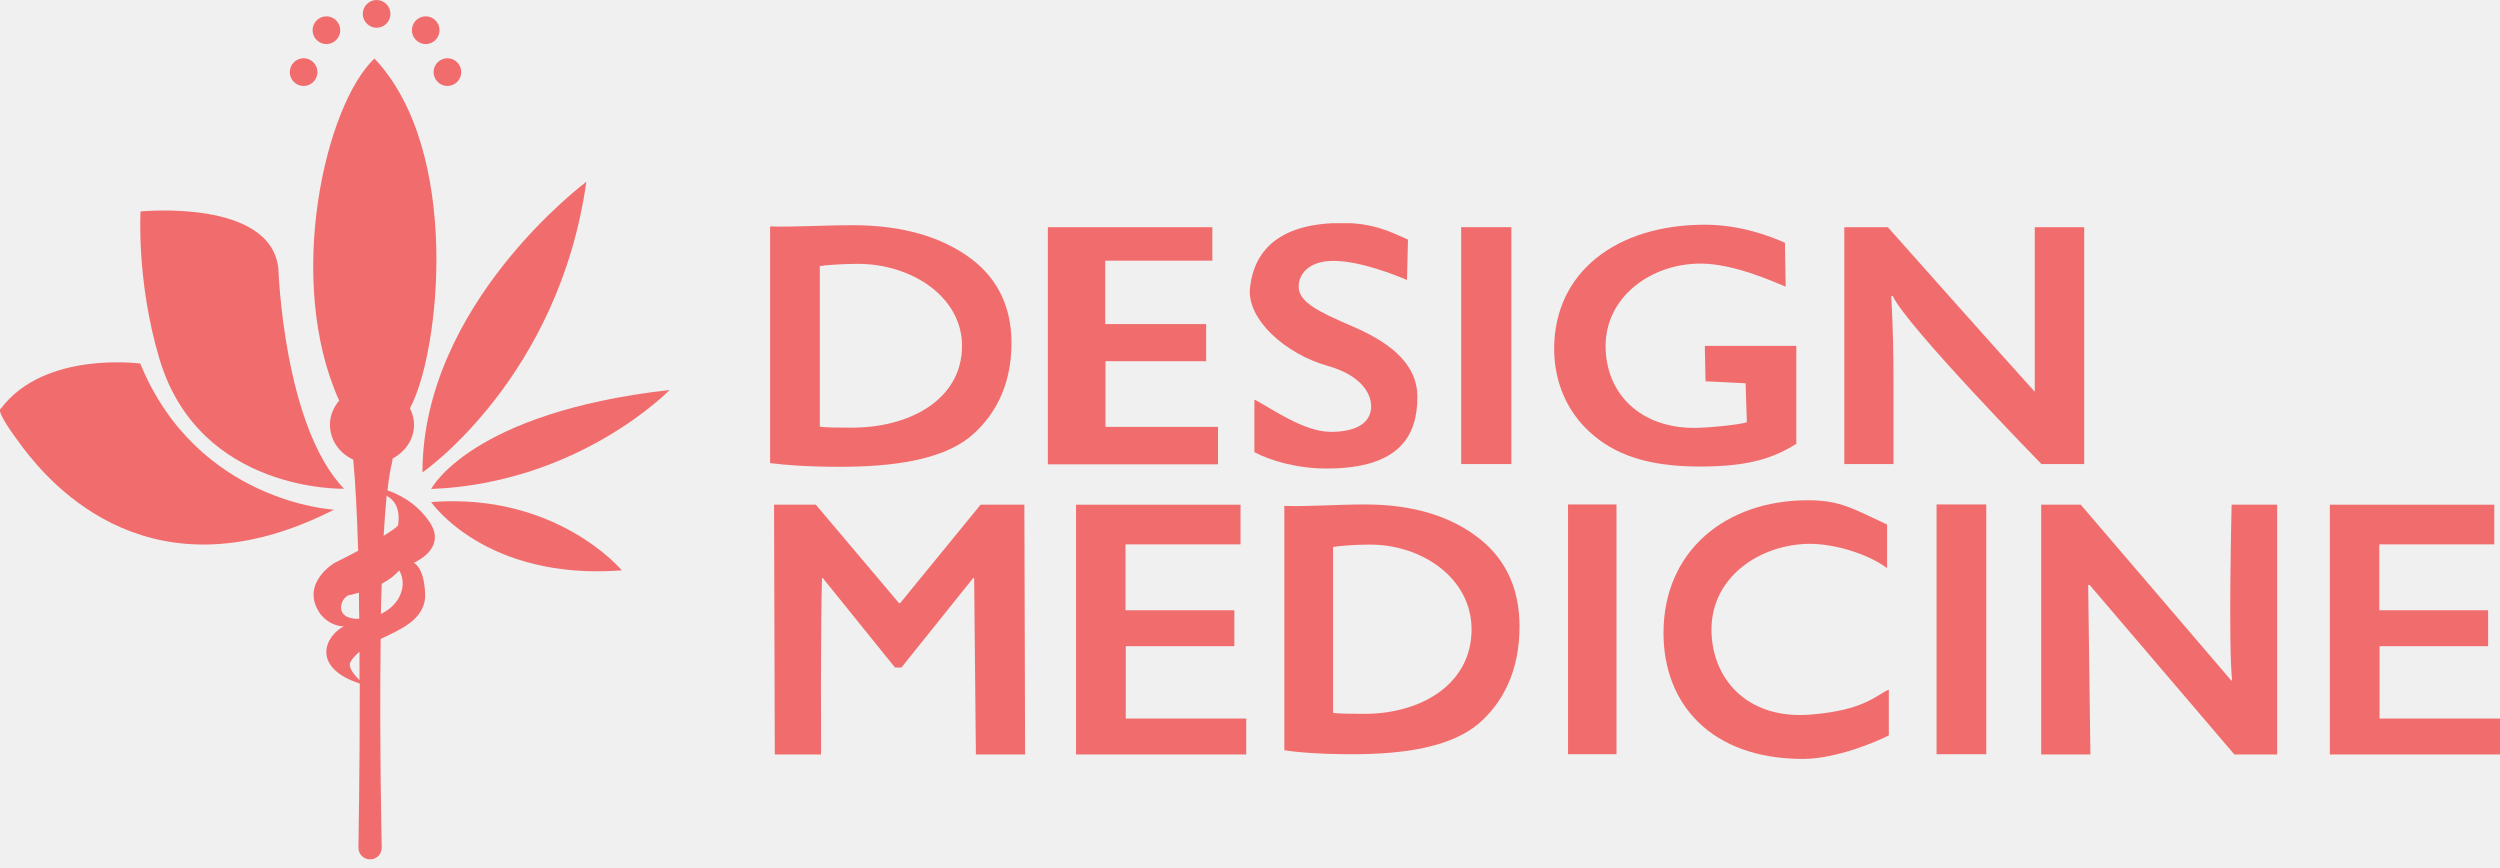
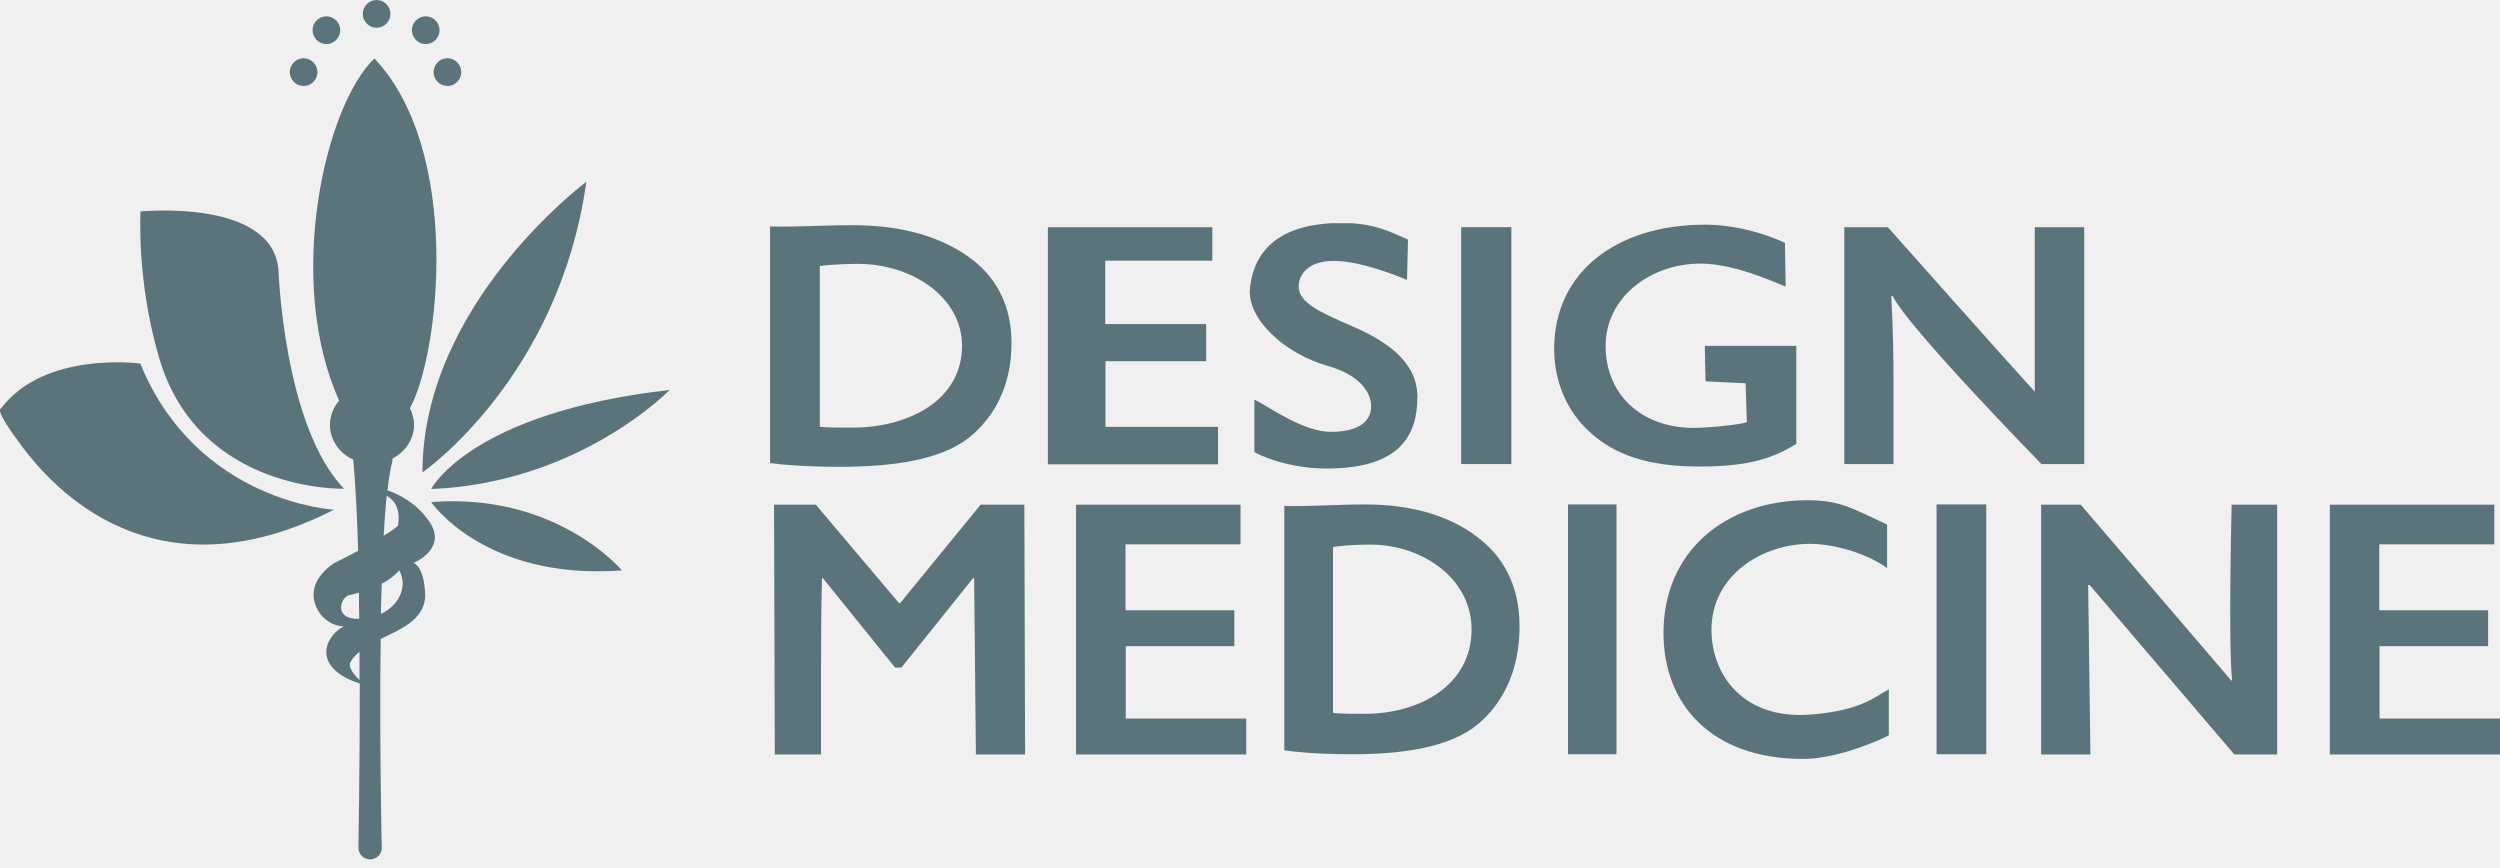
<svg xmlns="http://www.w3.org/2000/svg" width="173" height="60" viewBox="0 0 173 60" fill="none">
  <g clip-path="url(#clip0_1_49)">
-     <path d="M53.29 15.669C55.019 15.721 56.919 15.584 59.024 15.584C62.584 15.584 65.135 16.458 66.932 17.71C68.78 18.979 69.996 20.933 69.996 23.728C69.996 26.815 68.729 28.924 67.069 30.278C65.083 31.839 61.746 32.302 58.151 32.302C55.858 32.302 54.317 32.182 53.29 32.045V15.669ZM56.731 29.524C57.124 29.593 58.288 29.593 58.853 29.593C62.927 29.627 66.572 27.655 66.572 23.934C66.572 20.522 63.064 18.259 59.367 18.259C58.34 18.259 57.124 18.344 56.731 18.413V29.507V29.524Z" fill="#F16D6D" />
-     <path d="M88.909 35.011C90.603 35.062 92.435 34.908 94.489 34.908C97.946 34.908 100.445 35.817 102.174 37.12C103.971 38.44 105.152 40.447 105.152 43.344C105.152 46.534 103.92 48.711 102.294 50.1C100.36 51.712 97.125 52.192 93.616 52.192C91.391 52.192 89.885 52.072 88.875 51.918V34.994L88.909 35.011ZM92.264 49.329C92.64 49.397 93.787 49.397 94.317 49.397C98.271 49.431 101.832 47.391 101.832 43.55C101.832 40.018 98.408 37.686 94.814 37.686C93.804 37.686 92.623 37.772 92.246 37.857V49.329H92.264Z" fill="#F16D6D" />
-     <path d="M83.483 24.997H76.5V29.541H84.287V32.13H72.512V15.721H83.894V18.036H76.483V22.425H83.466V25.014L83.483 24.997Z" fill="#F16D6D" />
-     <path d="M86.855 27.672C87.967 28.255 90.227 29.884 92.092 29.884C93.958 29.884 94.882 29.198 94.882 28.118C94.882 27.158 94.112 25.957 91.887 25.323C88.909 24.483 86.29 22.082 86.496 19.956C86.786 17.127 88.772 15.429 92.88 15.429C95.071 15.429 96.269 16.064 97.433 16.578L97.364 19.373C96.628 19.064 94.146 18.053 92.281 18.053C90.535 18.053 89.867 18.996 89.867 19.836C89.867 20.899 91.237 21.568 93.462 22.528C95.79 23.523 98.083 24.946 98.083 27.466C98.083 30.107 96.902 32.422 91.801 32.422C89.713 32.422 87.865 31.856 86.803 31.29V27.689L86.855 27.672Z" fill="#F16D6D" />
-     <path d="M104.587 15.721V32.113H101.113V15.721H104.587Z" fill="#F16D6D" />
-     <path d="M124.322 30.707C122.833 31.616 121.241 32.285 117.63 32.285C114.018 32.285 111.707 31.462 109.996 29.884C108.421 28.444 107.548 26.403 107.548 24.14C107.548 18.859 111.827 15.549 117.989 15.549C120.454 15.549 122.576 16.372 123.518 16.801L123.569 19.836C122.491 19.39 119.889 18.241 117.681 18.241C114.189 18.241 111.108 20.59 111.108 23.934C111.108 27.278 113.556 29.61 117.219 29.61C118.263 29.61 120.522 29.37 120.882 29.215L120.796 26.523L118.023 26.386L117.972 23.934H124.305V30.724L124.322 30.707Z" fill="#F16D6D" />
-     <path d="M127.625 32.113V15.721H130.638C130.638 15.721 138.922 25.049 140.805 27.106C140.805 27.106 140.805 23.18 140.805 20.882V15.721H144.228V32.113H141.267C141.267 32.113 131.939 22.562 130.98 20.488H130.877C130.997 22.854 131.031 24.294 131.031 26.763V32.113H127.608H127.625Z" fill="#F16D6D" />
-     <path d="M67.411 40.001H67.343L62.379 46.191H61.934L56.936 40.001H56.885C56.782 42.504 56.816 52.209 56.816 52.209H53.615L53.564 34.925H56.457L62.208 41.733H62.293L67.856 34.925H70.886L70.937 52.209H67.531L67.411 40.001Z" fill="#F16D6D" />
-     <path d="M85.434 44.716H77.903V49.723H86.239V52.209H74.463V34.925H85.845V37.669H77.886V42.23H85.417V44.716H85.434Z" fill="#F16D6D" />
-     <path d="M111.861 34.908V52.192H108.507V34.908H111.861Z" fill="#F16D6D" />
-     <path d="M130.706 50.889C129.953 51.283 127.095 52.518 124.767 52.518C118.434 52.518 115.114 48.746 115.114 43.807C115.114 38.114 119.427 34.617 125.109 34.617C127.369 34.617 128.242 35.217 130.586 36.297V39.315C129.149 38.252 126.838 37.634 125.263 37.634C121.874 37.634 118.434 39.864 118.434 43.567C118.434 46.808 120.745 49.809 125.298 49.449C128.978 49.157 129.833 48.111 130.706 47.717V50.889Z" fill="#F16D6D" />
-     <path d="M137.45 34.908V52.192H134.01V34.908H137.45Z" fill="#F16D6D" />
-     <path d="M141.25 52.209V34.925H143.988L154.395 47.082H154.463C154.19 44.63 154.429 34.925 154.429 34.925H157.579V52.209H154.617L144.605 40.481H144.502L144.656 52.209H141.233H141.25Z" fill="#F16D6D" />
-     <path d="M172.196 44.716H164.665V49.723H173V52.209H161.224V34.925H172.606V37.669H164.647V42.23H172.179V44.716H172.196Z" fill="#F16D6D" />
+     <path d="M53.29 15.669C55.019 15.721 56.919 15.584 59.024 15.584C62.584 15.584 65.135 16.458 66.932 17.71C68.78 18.979 69.996 20.933 69.996 23.728C69.996 26.815 68.729 28.924 67.069 30.278C65.083 31.839 61.746 32.302 58.151 32.302C55.858 32.302 54.317 32.182 53.29 32.045V15.669ZM56.731 29.524C57.124 29.593 58.288 29.593 58.853 29.593C62.927 29.627 66.572 27.655 66.572 23.934C66.572 20.522 63.064 18.259 59.367 18.259C58.34 18.259 57.124 18.344 56.731 18.413V29.507V29.524Z" fill="#5B747B" />
+     <path d="M88.909 35.011C90.603 35.062 92.435 34.908 94.489 34.908C97.946 34.908 100.445 35.817 102.174 37.12C103.971 38.44 105.152 40.447 105.152 43.344C105.152 46.534 103.92 48.711 102.294 50.1C100.36 51.712 97.125 52.192 93.616 52.192C91.391 52.192 89.885 52.072 88.875 51.918V34.994L88.909 35.011ZM92.264 49.329C92.64 49.397 93.787 49.397 94.317 49.397C98.271 49.431 101.832 47.391 101.832 43.55C101.832 40.018 98.408 37.686 94.814 37.686C93.804 37.686 92.623 37.772 92.246 37.857V49.329H92.264Z" fill="#5B747B" />
+     <path d="M83.483 24.997H76.5V29.541H84.287V32.13H72.512V15.721H83.894V18.036H76.483V22.425H83.466V25.014L83.483 24.997Z" fill="#5B747B" />
+     <path d="M86.855 27.672C87.967 28.255 90.227 29.884 92.092 29.884C93.958 29.884 94.882 29.198 94.882 28.118C94.882 27.158 94.112 25.957 91.887 25.323C88.909 24.483 86.29 22.082 86.496 19.956C86.786 17.127 88.772 15.429 92.88 15.429C95.071 15.429 96.269 16.064 97.433 16.578L97.364 19.373C96.628 19.064 94.146 18.053 92.281 18.053C90.535 18.053 89.867 18.996 89.867 19.836C89.867 20.899 91.237 21.568 93.462 22.528C95.79 23.523 98.083 24.946 98.083 27.466C98.083 30.107 96.902 32.422 91.801 32.422C89.713 32.422 87.865 31.856 86.803 31.29V27.689L86.855 27.672Z" fill="#5B747B" />
+     <path d="M104.587 15.721V32.113H101.113V15.721H104.587Z" fill="#5B747B" />
+     <path d="M124.322 30.707C122.833 31.616 121.241 32.285 117.63 32.285C114.018 32.285 111.707 31.462 109.996 29.884C108.421 28.444 107.548 26.403 107.548 24.14C107.548 18.859 111.827 15.549 117.989 15.549C120.454 15.549 122.576 16.372 123.518 16.801L123.569 19.836C122.491 19.39 119.889 18.241 117.681 18.241C114.189 18.241 111.108 20.59 111.108 23.934C111.108 27.278 113.556 29.61 117.219 29.61C118.263 29.61 120.522 29.37 120.882 29.215L120.796 26.523L118.023 26.386L117.972 23.934H124.305V30.724L124.322 30.707Z" fill="#5B747B" />
+     <path d="M127.625 32.113V15.721H130.638C130.638 15.721 138.922 25.049 140.805 27.106C140.805 27.106 140.805 23.18 140.805 20.882V15.721H144.228V32.113H141.267C141.267 32.113 131.939 22.562 130.98 20.488H130.877C130.997 22.854 131.031 24.294 131.031 26.763V32.113H127.608H127.625Z" fill="#5B747B" />
+     <path d="M67.411 40.001H67.343L62.379 46.191H61.934L56.936 40.001H56.885C56.782 42.504 56.816 52.209 56.816 52.209H53.615L53.564 34.925H56.457L62.208 41.733H62.293L67.856 34.925H70.886L70.937 52.209H67.531L67.411 40.001Z" fill="#5B747B" />
+     <path d="M85.434 44.716H77.903V49.723H86.239V52.209H74.463V34.925H85.845V37.669H77.886V42.23H85.417V44.716H85.434Z" fill="#5B747B" />
+     <path d="M111.861 34.908V52.192H108.507V34.908H111.861Z" fill="#5B747B" />
+     <path d="M130.706 50.889C129.953 51.283 127.095 52.518 124.767 52.518C118.434 52.518 115.114 48.746 115.114 43.807C115.114 38.114 119.427 34.617 125.109 34.617C127.369 34.617 128.242 35.217 130.586 36.297V39.315C129.149 38.252 126.838 37.634 125.263 37.634C121.874 37.634 118.434 39.864 118.434 43.567C118.434 46.808 120.745 49.809 125.298 49.449C128.978 49.157 129.833 48.111 130.706 47.717V50.889Z" fill="#5B747B" />
+     <path d="M137.45 34.908V52.192H134.01V34.908H137.45Z" fill="#5B747B" />
+     <path d="M141.25 52.209V34.925H143.988L154.395 47.082H154.463C154.19 44.63 154.429 34.925 154.429 34.925H157.579V52.209H154.617L144.605 40.481H144.502L144.656 52.209H141.233H141.25Z" fill="#5B747B" />
+     <path d="M172.196 44.716H164.665V49.723H173V52.209H161.224V34.925H172.606V37.669H164.647V42.23H172.179V44.716H172.196Z" fill="#5B747B" />
  </g>
  <g clip-path="url(#clip1_1_49)">
-     <path d="M26.812 33.934C26.906 33.105 27.019 32.408 27.15 31.919C27.15 31.843 27.15 31.806 27.169 31.73C28.052 31.26 28.652 30.393 28.652 29.395C28.652 28.981 28.54 28.605 28.371 28.247C30.455 24.386 31.957 10.432 25.911 4.049C22.494 7.288 19.715 19.415 23.47 27.72C23.076 28.19 22.832 28.755 22.832 29.395C22.832 30.45 23.489 31.373 24.447 31.806C24.447 31.825 24.447 31.843 24.447 31.862C24.597 33.407 24.709 35.629 24.784 38.114C24.315 38.359 23.789 38.642 23.132 38.962C23.132 38.962 20.785 40.355 22.099 42.389C22.099 42.389 22.644 43.293 23.789 43.349C22.512 43.99 21.48 46.174 24.897 47.304C24.897 53.367 24.803 58.659 24.803 58.659C24.803 59.111 25.16 59.469 25.611 59.469C26.061 59.469 26.418 59.111 26.418 58.659C26.418 58.659 26.249 51.334 26.343 44.215C27.751 43.538 29.272 42.916 29.422 41.353C29.422 41.353 29.478 39.432 28.634 38.943C28.634 38.943 30.98 37.982 29.723 36.118C28.784 34.725 27.432 34.141 26.812 33.934ZM26.756 34.31C27.15 34.517 27.751 35.045 27.544 36.363C27.544 36.363 27.432 36.532 26.549 37.078C26.606 36.062 26.681 35.12 26.756 34.31ZM24.202 41.184C24.428 41.127 24.634 41.071 24.841 41.014C24.841 41.617 24.841 42.219 24.86 42.822C23.038 42.879 23.545 41.316 24.202 41.165V41.184ZM24.878 47.059C24.503 46.701 24.052 46.155 24.259 45.797C24.409 45.534 24.634 45.308 24.878 45.101C24.878 45.76 24.878 46.419 24.878 47.059ZM26.362 42.464C26.362 41.767 26.399 41.071 26.418 40.393C27.3 39.922 27.62 39.47 27.62 39.47C28.164 40.355 27.826 41.786 26.362 42.483V42.464Z" fill="#F16D6D" />
-     <path d="M29.835 34.743C29.835 34.743 33.553 40.186 43.035 39.47C43.035 39.47 38.528 34.066 29.835 34.743Z" fill="#F16D6D" />
-     <path d="M29.835 33.84C40.106 33.425 46.339 26.985 46.339 26.985C32.539 28.548 29.835 33.84 29.835 33.84Z" fill="#F16D6D" />
-     <path d="M40.575 12.579C40.575 12.579 29.234 21.015 29.234 32.691C29.234 32.691 38.66 26.194 40.575 12.579Z" fill="#F16D6D" />
-     <path d="M23.827 33.84C19.621 29.508 19.264 18.605 19.264 18.605C18.776 13.728 9.726 14.632 9.726 14.632C9.726 14.632 9.426 19.453 11.04 24.857C13.819 34.122 23.827 33.821 23.827 33.821V33.84Z" fill="#F16D6D" />
-     <path d="M9.707 25.158C9.707 25.158 3.06 24.255 0.056 28.284C0.056 28.284 -0.488 28.228 1.558 30.94C3.605 33.651 10.571 41.654 23.113 35.271C23.113 35.271 13.65 34.781 9.707 25.158Z" fill="#F16D6D" />
-     <path d="M30.004 4.99C30.004 5.518 30.436 5.951 30.962 5.951C31.488 5.951 31.919 5.518 31.919 4.99C31.919 4.463 31.488 4.03 30.962 4.03C30.436 4.03 30.004 4.463 30.004 4.99Z" fill="#F16D6D" />
-     <path d="M29.46 3.051C29.985 3.051 30.417 2.618 30.417 2.09C30.417 1.563 29.985 1.13 29.46 1.13C28.934 1.13 28.502 1.563 28.502 2.09C28.502 2.618 28.934 3.051 29.46 3.051Z" fill="#F16D6D" />
-     <path d="M26.061 1.921C26.587 1.921 27.019 1.488 27.019 0.96C27.019 0.433 26.587 0 26.061 0C25.535 0 25.104 0.433 25.104 0.96C25.104 1.488 25.535 1.921 26.061 1.921Z" fill="#F16D6D" />
-     <path d="M22.588 3.051C23.113 3.051 23.545 2.618 23.545 2.09C23.545 1.563 23.113 1.13 22.588 1.13C22.062 1.13 21.63 1.563 21.63 2.09C21.63 2.618 22.062 3.051 22.588 3.051Z" fill="#F16D6D" />
-     <path d="M21.01 5.951C21.536 5.951 21.968 5.518 21.968 4.99C21.968 4.463 21.536 4.03 21.01 4.03C20.485 4.03 20.053 4.463 20.053 4.99C20.053 5.518 20.485 5.951 21.01 5.951Z" fill="#F16D6D" />
+     <path d="M26.812 33.934C26.906 33.105 27.019 32.408 27.15 31.919C27.15 31.843 27.15 31.806 27.169 31.73C28.052 31.26 28.652 30.393 28.652 29.395C28.652 28.981 28.54 28.605 28.371 28.247C30.455 24.386 31.957 10.432 25.911 4.049C22.494 7.288 19.715 19.415 23.47 27.72C23.076 28.19 22.832 28.755 22.832 29.395C22.832 30.45 23.489 31.373 24.447 31.806C24.447 31.825 24.447 31.843 24.447 31.862C24.597 33.407 24.709 35.629 24.784 38.114C24.315 38.359 23.789 38.642 23.132 38.962C23.132 38.962 20.785 40.355 22.099 42.389C22.099 42.389 22.644 43.293 23.789 43.349C22.512 43.99 21.48 46.174 24.897 47.304C24.897 53.367 24.803 58.659 24.803 58.659C24.803 59.111 25.16 59.469 25.611 59.469C26.061 59.469 26.418 59.111 26.418 58.659C26.418 58.659 26.249 51.334 26.343 44.215C27.751 43.538 29.272 42.916 29.422 41.353C29.422 41.353 29.478 39.432 28.634 38.943C28.634 38.943 30.98 37.982 29.723 36.118C28.784 34.725 27.432 34.141 26.812 33.934ZM26.756 34.31C27.15 34.517 27.751 35.045 27.544 36.363C27.544 36.363 27.432 36.532 26.549 37.078C26.606 36.062 26.681 35.12 26.756 34.31ZM24.202 41.184C24.428 41.127 24.634 41.071 24.841 41.014C24.841 41.617 24.841 42.219 24.86 42.822C23.038 42.879 23.545 41.316 24.202 41.165V41.184ZM24.878 47.059C24.503 46.701 24.052 46.155 24.259 45.797C24.409 45.534 24.634 45.308 24.878 45.101C24.878 45.76 24.878 46.419 24.878 47.059ZM26.362 42.464C26.362 41.767 26.399 41.071 26.418 40.393C27.3 39.922 27.62 39.47 27.62 39.47C28.164 40.355 27.826 41.786 26.362 42.483V42.464Z" fill="#5B747B" />
+     <path d="M29.835 34.743C29.835 34.743 33.553 40.186 43.035 39.47C43.035 39.47 38.528 34.066 29.835 34.743Z" fill="#5B747B" />
+     <path d="M29.835 33.84C40.106 33.425 46.339 26.985 46.339 26.985C32.539 28.548 29.835 33.84 29.835 33.84Z" fill="#5B747B" />
+     <path d="M40.575 12.579C40.575 12.579 29.234 21.015 29.234 32.691C29.234 32.691 38.66 26.194 40.575 12.579Z" fill="#5B747B" />
+     <path d="M23.827 33.84C19.621 29.508 19.264 18.605 19.264 18.605C18.776 13.728 9.726 14.632 9.726 14.632C9.726 14.632 9.426 19.453 11.04 24.857C13.819 34.122 23.827 33.821 23.827 33.821V33.84Z" fill="#5B747B" />
+     <path d="M9.707 25.158C9.707 25.158 3.06 24.255 0.056 28.284C0.056 28.284 -0.488 28.228 1.558 30.94C3.605 33.651 10.571 41.654 23.113 35.271C23.113 35.271 13.65 34.781 9.707 25.158Z" fill="#5B747B" />
+     <path d="M30.004 4.99C30.004 5.518 30.436 5.951 30.962 5.951C31.488 5.951 31.919 5.518 31.919 4.99C31.919 4.463 31.488 4.03 30.962 4.03C30.436 4.03 30.004 4.463 30.004 4.99Z" fill="#5B747B" />
+     <path d="M29.46 3.051C29.985 3.051 30.417 2.618 30.417 2.09C30.417 1.563 29.985 1.13 29.46 1.13C28.934 1.13 28.502 1.563 28.502 2.09C28.502 2.618 28.934 3.051 29.46 3.051Z" fill="#5B747B" />
+     <path d="M26.061 1.921C26.587 1.921 27.019 1.488 27.019 0.96C27.019 0.433 26.587 0 26.061 0C25.535 0 25.104 0.433 25.104 0.96C25.104 1.488 25.535 1.921 26.061 1.921Z" fill="#5B747B" />
+     <path d="M22.588 3.051C23.113 3.051 23.545 2.618 23.545 2.09C23.545 1.563 23.113 1.13 22.588 1.13C22.062 1.13 21.63 1.563 21.63 2.09C21.63 2.618 22.062 3.051 22.588 3.051Z" fill="#5B747B" />
+     <path d="M21.01 5.951C21.536 5.951 21.968 5.518 21.968 4.99C21.968 4.463 21.536 4.03 21.01 4.03C20.485 4.03 20.053 4.463 20.053 4.99C20.053 5.518 20.485 5.951 21.01 5.951Z" fill="#5B747B" />
  </g>
  <defs>
    <clipPath id="clip0_1_49">
      <rect width="119.71" height="37.071" fill="white" transform="translate(53.2903 15.4464)" />
    </clipPath>
    <clipPath id="clip1_1_49">
      <rect width="46.339" height="59.469" fill="white" />
    </clipPath>
  </defs>
</svg>
